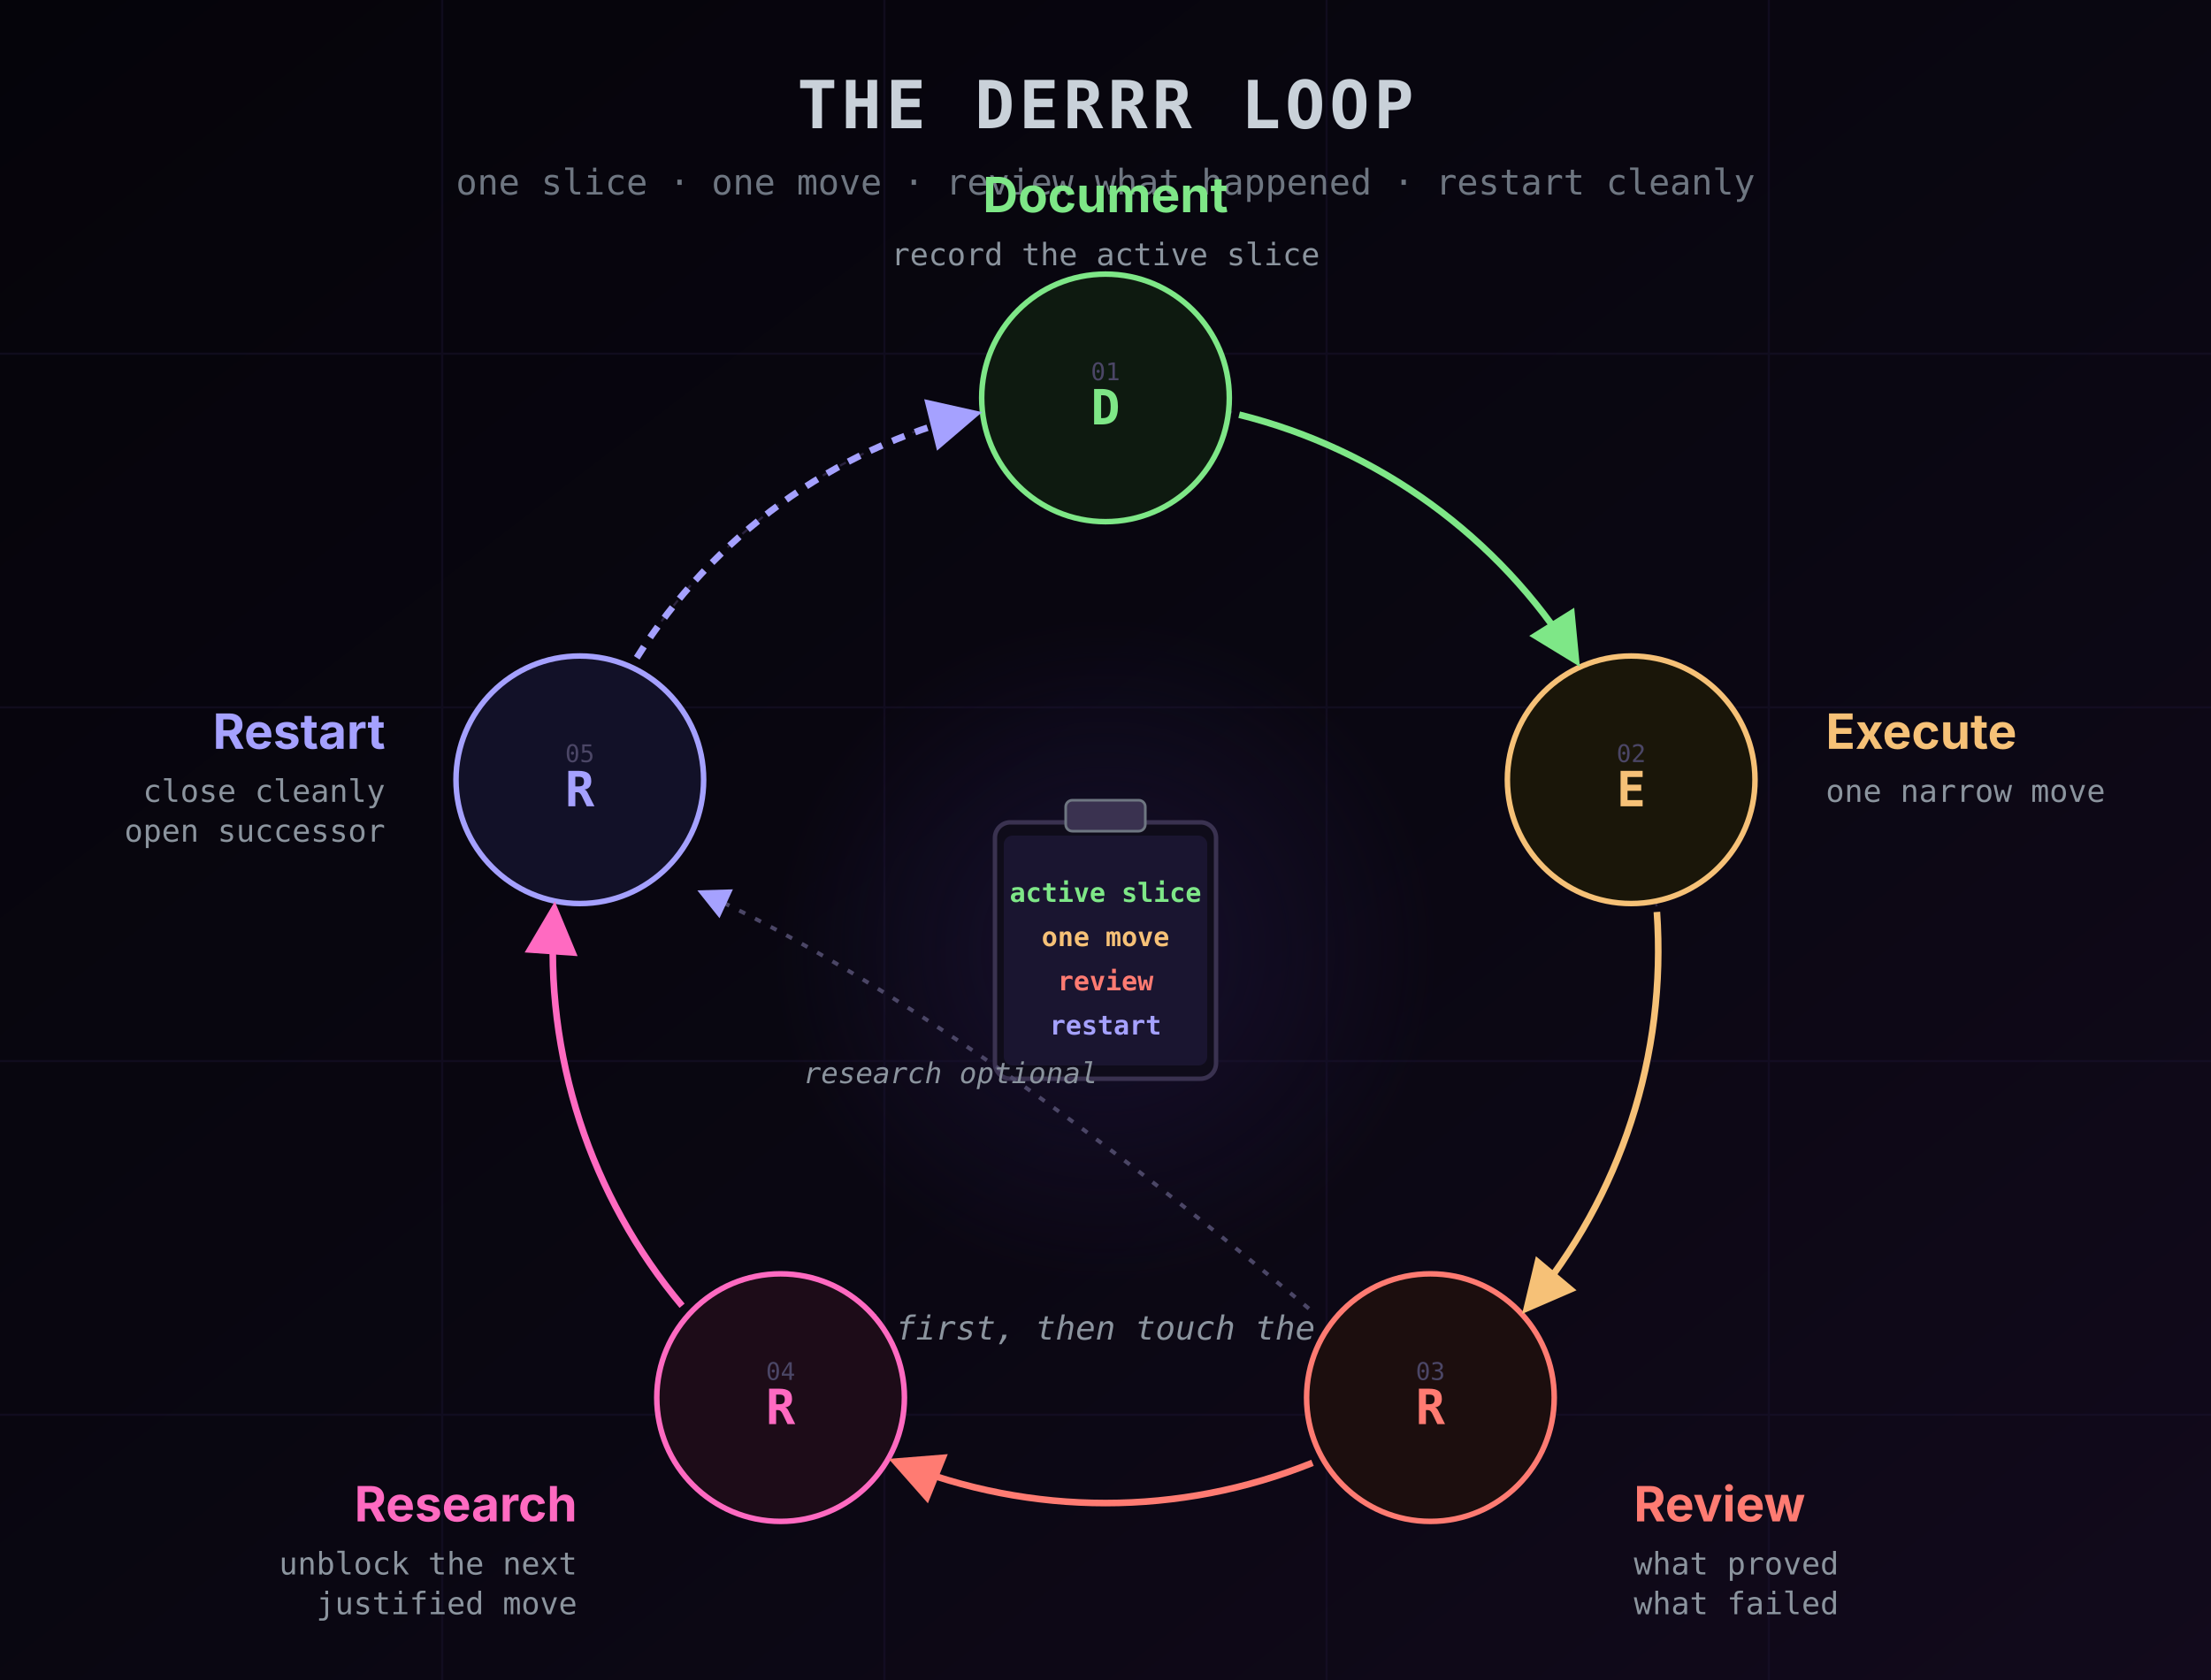
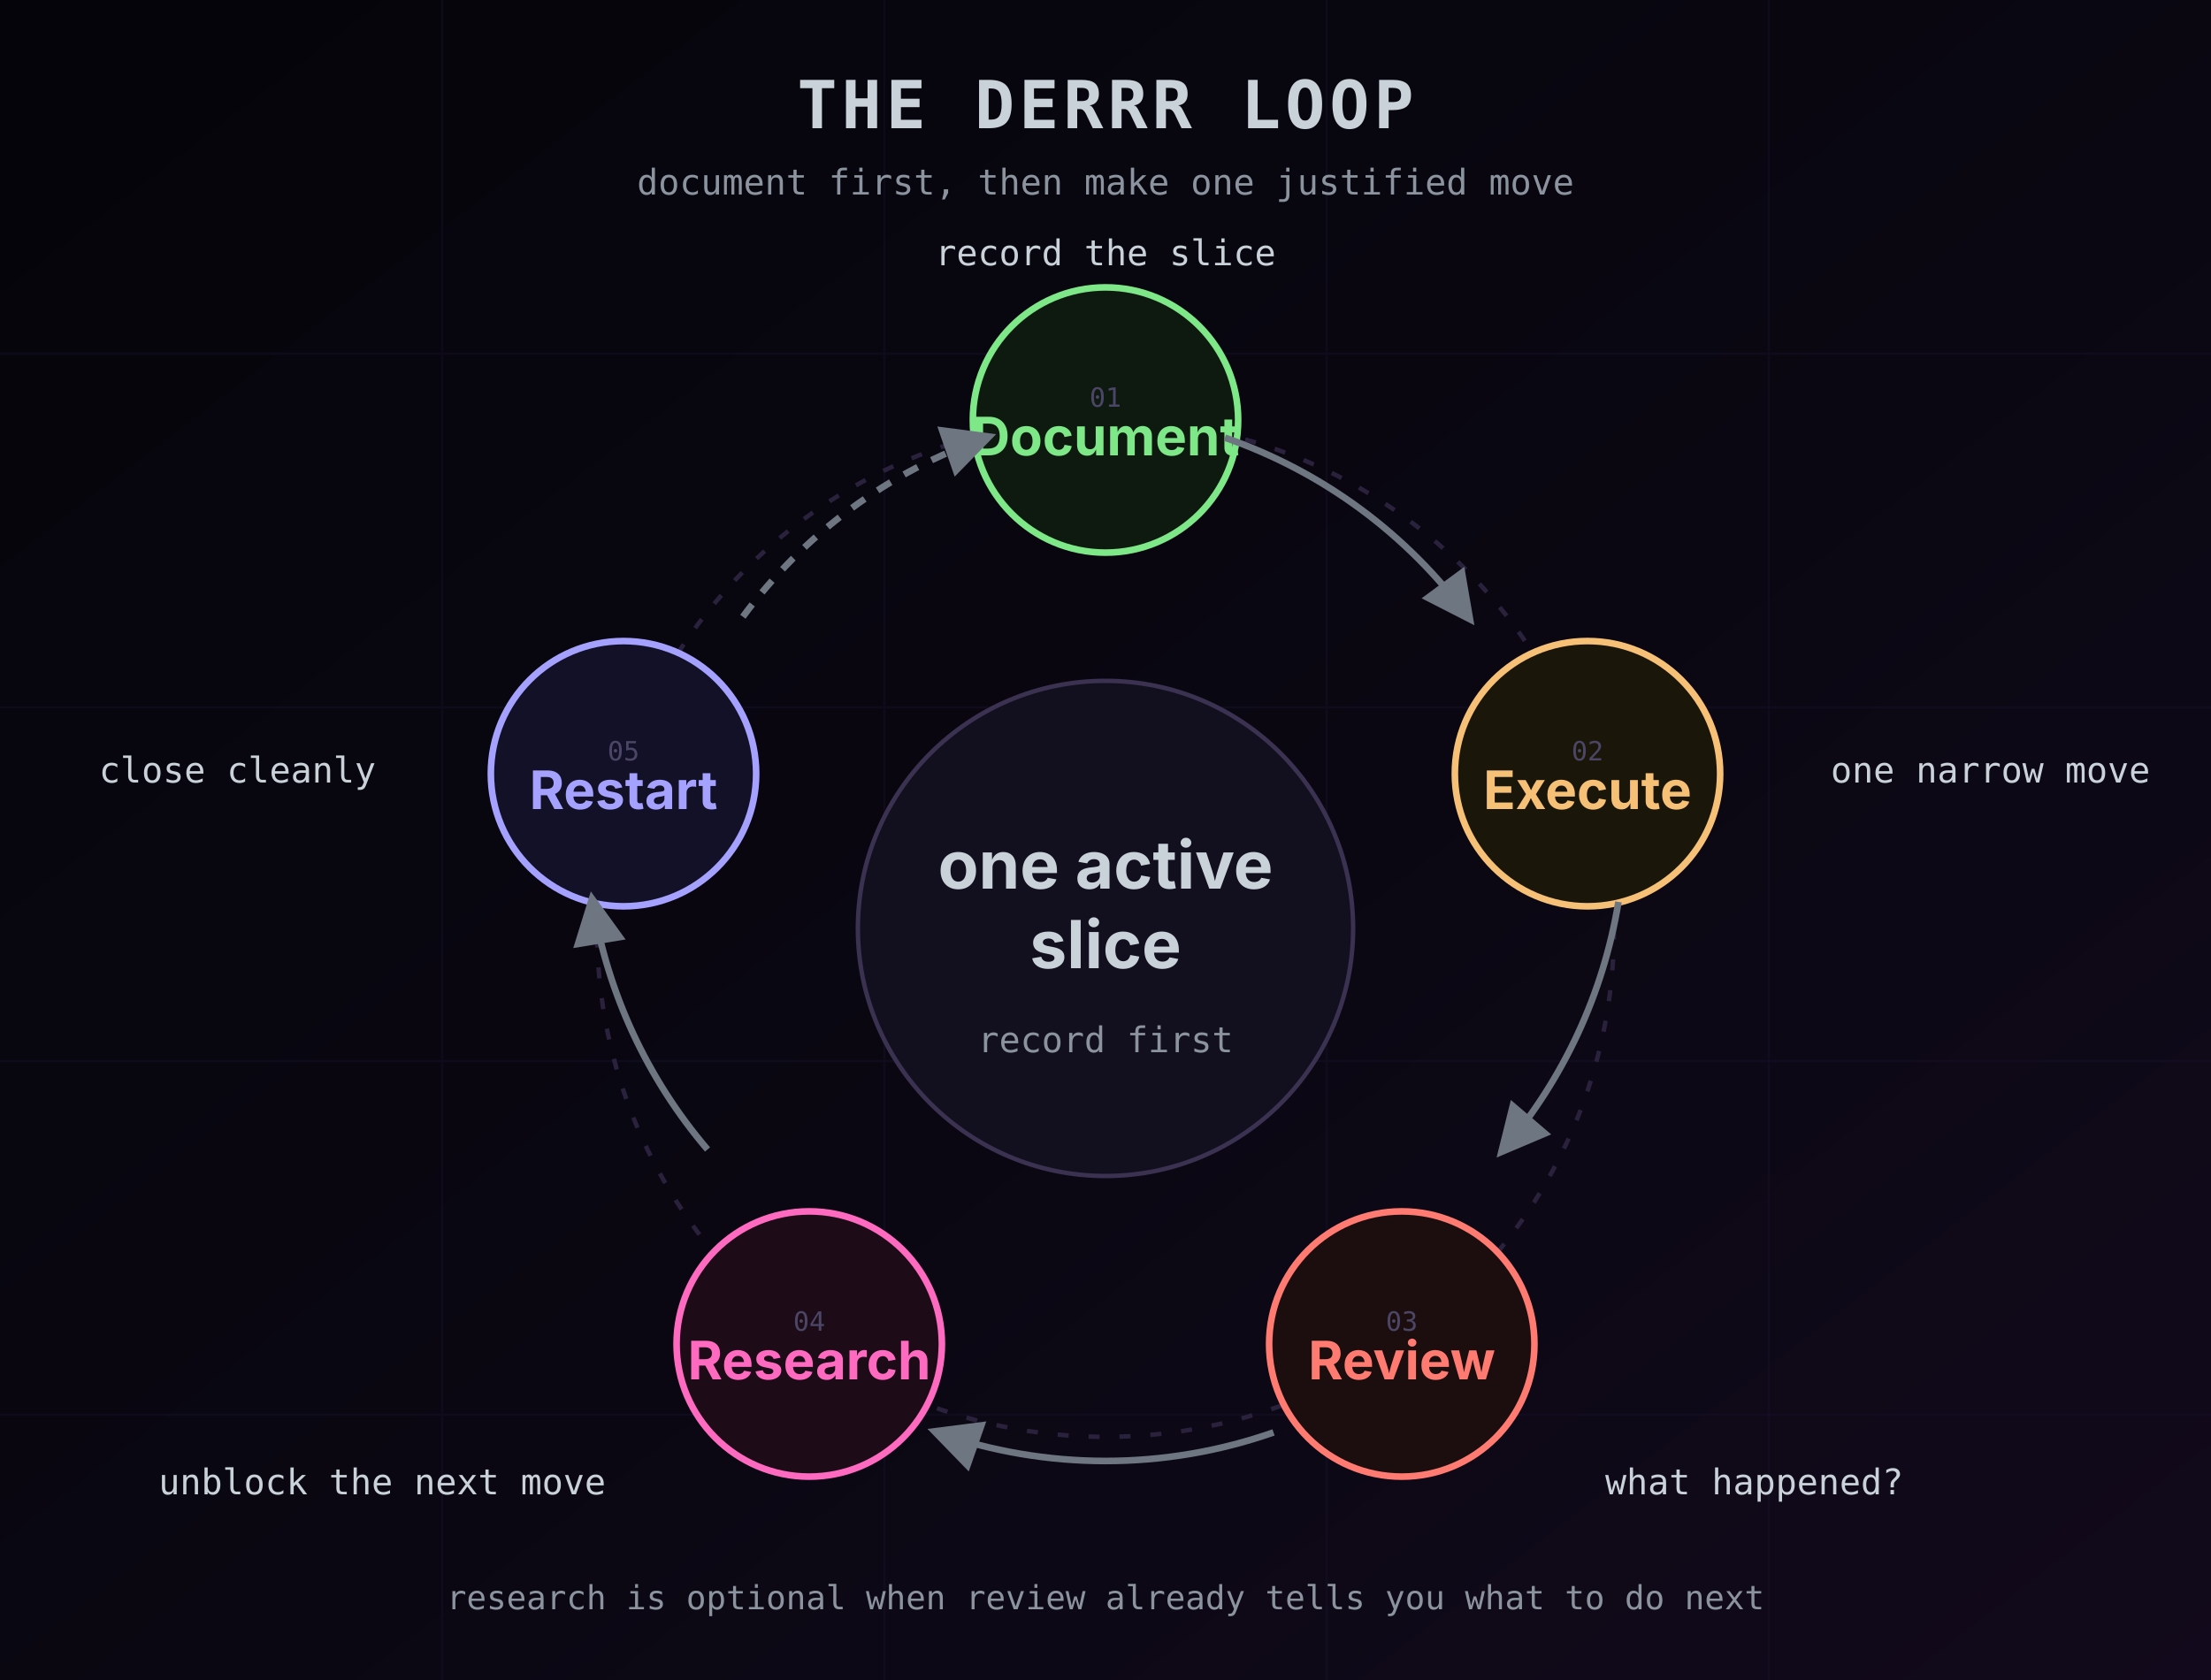
<svg xmlns="http://www.w3.org/2000/svg" viewBox="0 0 1000 760" role="img" aria-labelledby="derrrLoopTitle derrrLoopDesc">
  <defs>
    <linearGradient id="dBg" x1="0" y1="0" x2="1" y2="1">
      <stop offset="0%" stop-color="#05040a" />
      <stop offset="55%" stop-color="#0a0712" />
      <stop offset="100%" stop-color="#120a1c" />
    </linearGradient>
-     <radialGradient id="dCenter" cx="50%" cy="50%" r="50%">
-       <stop offset="0%" stop-color="#1a1234" stop-opacity="0.8" />
-       <stop offset="100%" stop-color="#1a1234" stop-opacity="0" />
-     </radialGradient>
-     <marker id="ah-green" viewBox="0 0 10 10" refX="8" refY="5" markerWidth="8" markerHeight="8" orient="auto-start-reverse">
-       <path d="M0,0 L10,5 L0,10 Z" fill="#7ee787" />
-     </marker>
-     <marker id="ah-yellow" viewBox="0 0 10 10" refX="8" refY="5" markerWidth="8" markerHeight="8" orient="auto-start-reverse">
-       <path d="M0,0 L10,5 L0,10 Z" fill="#f6c177" />
-     </marker>
-     <marker id="ah-red" viewBox="0 0 10 10" refX="8" refY="5" markerWidth="8" markerHeight="8" orient="auto-start-reverse">
-       <path d="M0,0 L10,5 L0,10 Z" fill="#ff7b72" />
-     </marker>
-     <marker id="ah-pink" viewBox="0 0 10 10" refX="8" refY="5" markerWidth="8" markerHeight="8" orient="auto-start-reverse">
-       <path d="M0,0 L10,5 L0,10 Z" fill="#ff6ac1" />
-     </marker>
-     <marker id="ah-purple" viewBox="0 0 10 10" refX="8" refY="5" markerWidth="8" markerHeight="8" orient="auto-start-reverse">
-       <path d="M0,0 L10,5 L0,10 Z" fill="#a5a1ff" />
-     </marker>
    <style>
      .mono { font-family: ui-monospace,"JetBrains Mono","Fira Code","SF Mono",Menlo,Consolas,monospace; }
      .sans { font-family: ui-sans-serif,system-ui,-apple-system,"Segoe UI",Inter,sans-serif; }
    </style>
+     <marker id="ah" viewBox="0 0 10 10" refX="8" refY="5" markerWidth="8" markerHeight="8" orient="auto-start-reverse">
+       <path d="M0,0 L10,5 L0,10 Z" fill="#6e7681" />
+     </marker>
  </defs>
  <rect width="1000" height="760" fill="url(#dBg)" />
-   <g stroke="#1a1530" stroke-width="1" opacity="0.45">
+   <g stroke="#1a1530" stroke-width="1" opacity="0.35">
    <path d="M0 160H1000M0 320H1000M0 480H1000M0 640H1000" />
    <path d="M200 0V760M400 0V760M600 0V760M800 0V760" />
  </g>
  <g class="mono" fill="#c9d1d9">
    <text x="500" y="58" text-anchor="middle" font-size="30" font-weight="700" letter-spacing="2">THE DERRR LOOP</text>
-     <text x="500" y="88" text-anchor="middle" font-size="16" fill="#6e7681">one slice · one move · review what happened · restart cleanly</text>
+     <text x="500" y="88" text-anchor="middle" font-size="16" fill="#8b949e">document first, then make one justified move</text>
  </g>
-   <circle cx="500" cy="430" r="250" fill="none" stroke="#2a223d" stroke-width="1" stroke-dasharray="3 6" />
-   <circle cx="500" cy="430" r="150" fill="url(#dCenter)" />
-   <g transform="translate(500 430)">
-     <rect x="-50" y="-58" width="100" height="116" rx="7" fill="#0f0c1a" stroke="#3a3250" stroke-width="2" />
-     <rect x="-46" y="-52" width="92" height="104" rx="4" fill="#1a1530" />
-     <rect x="-18" y="-68" width="36" height="14" rx="3" fill="#3a3250" stroke="#6e7681" stroke-width="1.2" />
-     <g class="mono" font-size="12" font-weight="700" text-anchor="middle">
-       <text x="0" y="-22" fill="#7ee787">active slice</text>
-       <text x="0" y="-2" fill="#f6c177">one move</text>
-       <text x="0" y="18" fill="#ff7b72">review</text>
-       <text x="0" y="38" fill="#a5a1ff">restart</text>
-     </g>
+   <circle cx="500" cy="420" r="230" fill="none" stroke="#2a223d" stroke-width="2" stroke-dasharray="5 9" />
+   <g transform="translate(500 420)">
+     <circle r="112" fill="#120f1f" stroke="#3a3250" stroke-width="2" />
+     <text y="-18" text-anchor="middle" class="sans" font-size="30" font-weight="700" fill="#c9d1d9">one active</text>
+     <text y="18" text-anchor="middle" class="sans" font-size="30" font-weight="700" fill="#c9d1d9">slice</text>
+     <text y="56" text-anchor="middle" class="mono" font-size="16" fill="#8b949e">record first</text>
  </g>
-   <text x="500" y="606" text-anchor="middle" class="mono" font-size="15" fill="#8b949e" font-style="italic">
-     record first, then touch the system
-   </text>
-   <g transform="translate(500 180)">
-     <circle r="56" fill="#0e1a10" stroke="#7ee787" stroke-width="2.5" />
-     <text y="-8" text-anchor="middle" class="mono" font-size="11" fill="#4b4666">01</text>
-     <text y="12" text-anchor="middle" class="mono" font-weight="900" font-size="22" fill="#7ee787">D</text>
-     <text y="-84" text-anchor="middle" class="sans" font-size="22" font-weight="700" fill="#7ee787">Document</text>
-     <text y="-60" text-anchor="middle" class="mono" font-size="14" fill="#8b949e">record the active slice</text>
+   <g transform="translate(500 190)">
+     <circle r="60" fill="#0e1a10" stroke="#7ee787" stroke-width="3" />
+     <text y="-6" text-anchor="middle" class="mono" font-size="12" fill="#4b4666">01</text>
+     <text y="16" text-anchor="middle" class="sans" font-size="24" font-weight="700" fill="#7ee787">Document</text>
  </g>
-   <g transform="translate(737.76 352.75)">
-     <circle r="56" fill="#1a1609" stroke="#f6c177" stroke-width="2.5" />
-     <text y="-8" text-anchor="middle" class="mono" font-size="11" fill="#4b4666">02</text>
-     <text y="12" text-anchor="middle" class="mono" font-weight="900" font-size="22" fill="#f6c177">E</text>
-     <text x="88" y="-14" class="sans" font-size="22" font-weight="700" fill="#f6c177">Execute</text>
-     <text x="88" y="10" class="mono" font-size="14" fill="#8b949e">one narrow move</text>
+   <g transform="translate(718 350)">
+     <circle r="60" fill="#1a1609" stroke="#f6c177" stroke-width="3" />
+     <text y="-6" text-anchor="middle" class="mono" font-size="12" fill="#4b4666">02</text>
+     <text y="16" text-anchor="middle" class="sans" font-size="24" font-weight="700" fill="#f6c177">Execute</text>
  </g>
-   <g transform="translate(646.95 632.25)">
-     <circle r="56" fill="#1c0e0e" stroke="#ff7b72" stroke-width="2.5" />
-     <text y="-8" text-anchor="middle" class="mono" font-size="11" fill="#4b4666">03</text>
-     <text y="12" text-anchor="middle" class="mono" font-weight="900" font-size="22" fill="#ff7b72">R</text>
-     <text x="92" y="56" class="sans" font-size="22" font-weight="700" fill="#ff7b72">Review</text>
-     <text x="92" y="80" class="mono" font-size="14" fill="#8b949e">what proved</text>
-     <text x="92" y="98" class="mono" font-size="14" fill="#8b949e">what failed</text>
+   <g transform="translate(634 608)">
+     <circle r="60" fill="#1c0e0e" stroke="#ff7b72" stroke-width="3" />
+     <text y="-6" text-anchor="middle" class="mono" font-size="12" fill="#4b4666">03</text>
+     <text y="16" text-anchor="middle" class="sans" font-size="24" font-weight="700" fill="#ff7b72">Review</text>
  </g>
-   <g transform="translate(353.05 632.25)">
-     <circle r="56" fill="#1d0c18" stroke="#ff6ac1" stroke-width="2.5" />
-     <text y="-8" text-anchor="middle" class="mono" font-size="11" fill="#4b4666">04</text>
-     <text y="12" text-anchor="middle" class="mono" font-weight="900" font-size="22" fill="#ff6ac1">R</text>
-     <text x="-92" y="56" text-anchor="end" class="sans" font-size="22" font-weight="700" fill="#ff6ac1">Research</text>
-     <text x="-92" y="80" text-anchor="end" class="mono" font-size="14" fill="#8b949e">unblock the next</text>
-     <text x="-92" y="98" text-anchor="end" class="mono" font-size="14" fill="#8b949e">justified move</text>
+   <g transform="translate(366 608)">
+     <circle r="60" fill="#1d0c18" stroke="#ff6ac1" stroke-width="3" />
+     <text y="-6" text-anchor="middle" class="mono" font-size="12" fill="#4b4666">04</text>
+     <text y="16" text-anchor="middle" class="sans" font-size="24" font-weight="700" fill="#ff6ac1">Research</text>
  </g>
-   <g transform="translate(262.24 352.75)">
-     <circle r="56" fill="#121128" stroke="#a5a1ff" stroke-width="2.5" />
-     <text y="-8" text-anchor="middle" class="mono" font-size="11" fill="#4b4666">05</text>
-     <text y="12" text-anchor="middle" class="mono" font-weight="900" font-size="22" fill="#a5a1ff">R</text>
-     <text x="-88" y="-14" text-anchor="end" class="sans" font-size="22" font-weight="700" fill="#a5a1ff">Restart</text>
-     <text x="-88" y="10" text-anchor="end" class="mono" font-size="14" fill="#8b949e">close cleanly</text>
-     <text x="-88" y="28" text-anchor="end" class="mono" font-size="14" fill="#8b949e">open successor</text>
+   <g transform="translate(282 350)">
+     <circle r="60" fill="#121128" stroke="#a5a1ff" stroke-width="3" />
+     <text y="-6" text-anchor="middle" class="mono" font-size="12" fill="#4b4666">05</text>
+     <text y="16" text-anchor="middle" class="sans" font-size="24" font-weight="700" fill="#a5a1ff">Restart</text>
  </g>
-   <path d="M 560.46 187.60 A 250 250 0 0 1 712.01 297.56" fill="none" stroke="#7ee787" stroke-width="3" marker-end="url(#ah-green)" />
-   <path d="M 749.39 412.55 A 250 250 0 0 1 691.51 590.70" fill="none" stroke="#f6c177" stroke-width="3" marker-end="url(#ah-yellow)" />
-   <path d="M 593.63 661.76 A 250 250 0 0 1 406.37 661.76" fill="none" stroke="#ff7b72" stroke-width="3" marker-end="url(#ah-red)" />
-   <path d="M 308.49 590.70 A 250 250 0 0 1 250.61 412.55" fill="none" stroke="#ff6ac1" stroke-width="3" marker-end="url(#ah-pink)" />
-   <path d="M 287.99 297.56 A 250 250 0 0 1 439.54 187.60" fill="none" stroke="#a5a1ff" stroke-width="3" stroke-dasharray="6 5" marker-end="url(#ah-purple)" />
-   <path d="M 592 592 Q 430 456 318 404" fill="none" stroke="#4b4666" stroke-width="1.8" stroke-dasharray="3 5" marker-end="url(#ah-purple)" />
-   <text x="430" y="490" text-anchor="middle" class="mono" font-size="13" fill="#8b949e" font-style="italic">
-     research optional
-   </text>
+   <path d="M 554 198 A 230 230 0 0 1 664 279" fill="none" stroke="#6e7681" stroke-width="3" marker-end="url(#ah)" />
+   <path d="M 732 408 A 230 230 0 0 1 680 520" fill="none" stroke="#6e7681" stroke-width="3" marker-end="url(#ah)" />
+   <path d="M 576 648 A 230 230 0 0 1 424 648" fill="none" stroke="#6e7681" stroke-width="3" marker-end="url(#ah)" />
+   <path d="M 320 520 A 230 230 0 0 1 268 408" fill="none" stroke="#6e7681" stroke-width="3" marker-end="url(#ah)" />
+   <path d="M 336 279 A 230 230 0 0 1 446 198" fill="none" stroke="#6e7681" stroke-width="3" stroke-dasharray="7 7" marker-end="url(#ah)" />
+   <g class="mono" font-size="16" fill="#c9d1d9">
+     <text x="500" y="120" text-anchor="middle">record the slice</text>
+     <text x="828" y="354" text-anchor="start">one narrow move</text>
+     <text x="726" y="676" text-anchor="start">what happened?</text>
+     <text x="274" y="676" text-anchor="end">unblock the next move</text>
+     <text x="170" y="354" text-anchor="end">close cleanly</text>
+   </g>
+   <text x="500" y="728" text-anchor="middle" class="mono" font-size="15" fill="#8b949e">research is optional when review already tells you what to do next</text>
</svg>
